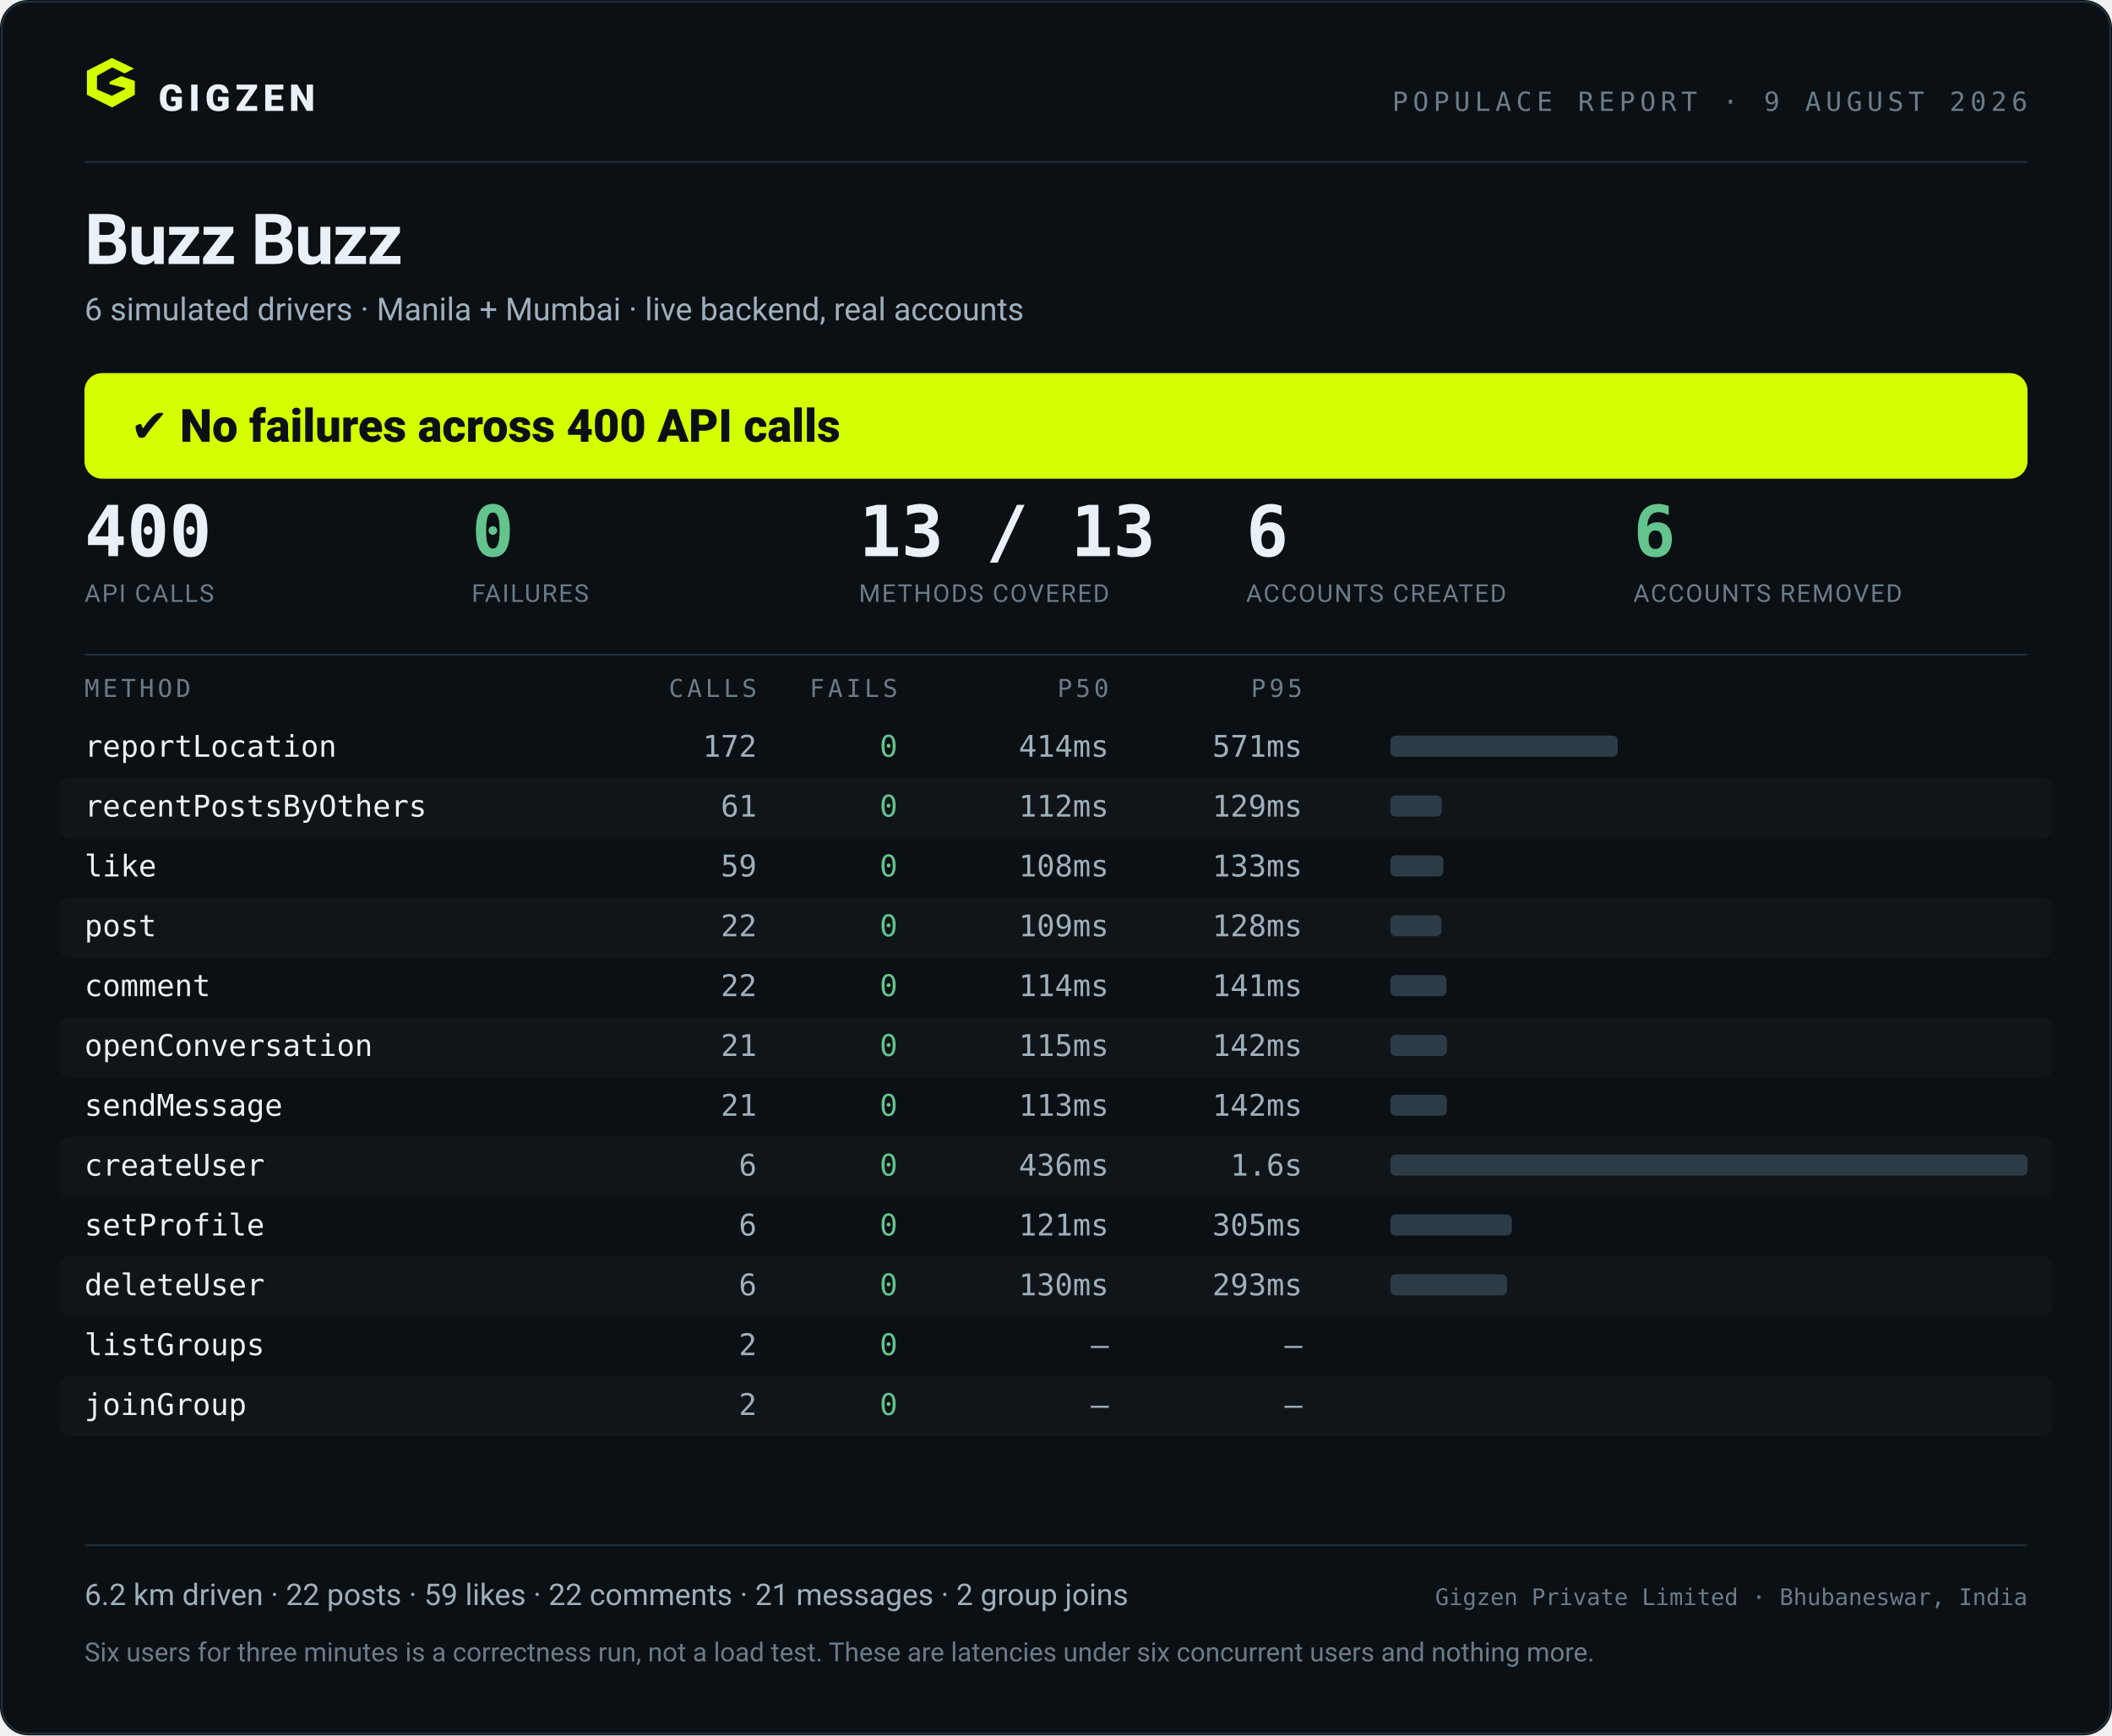
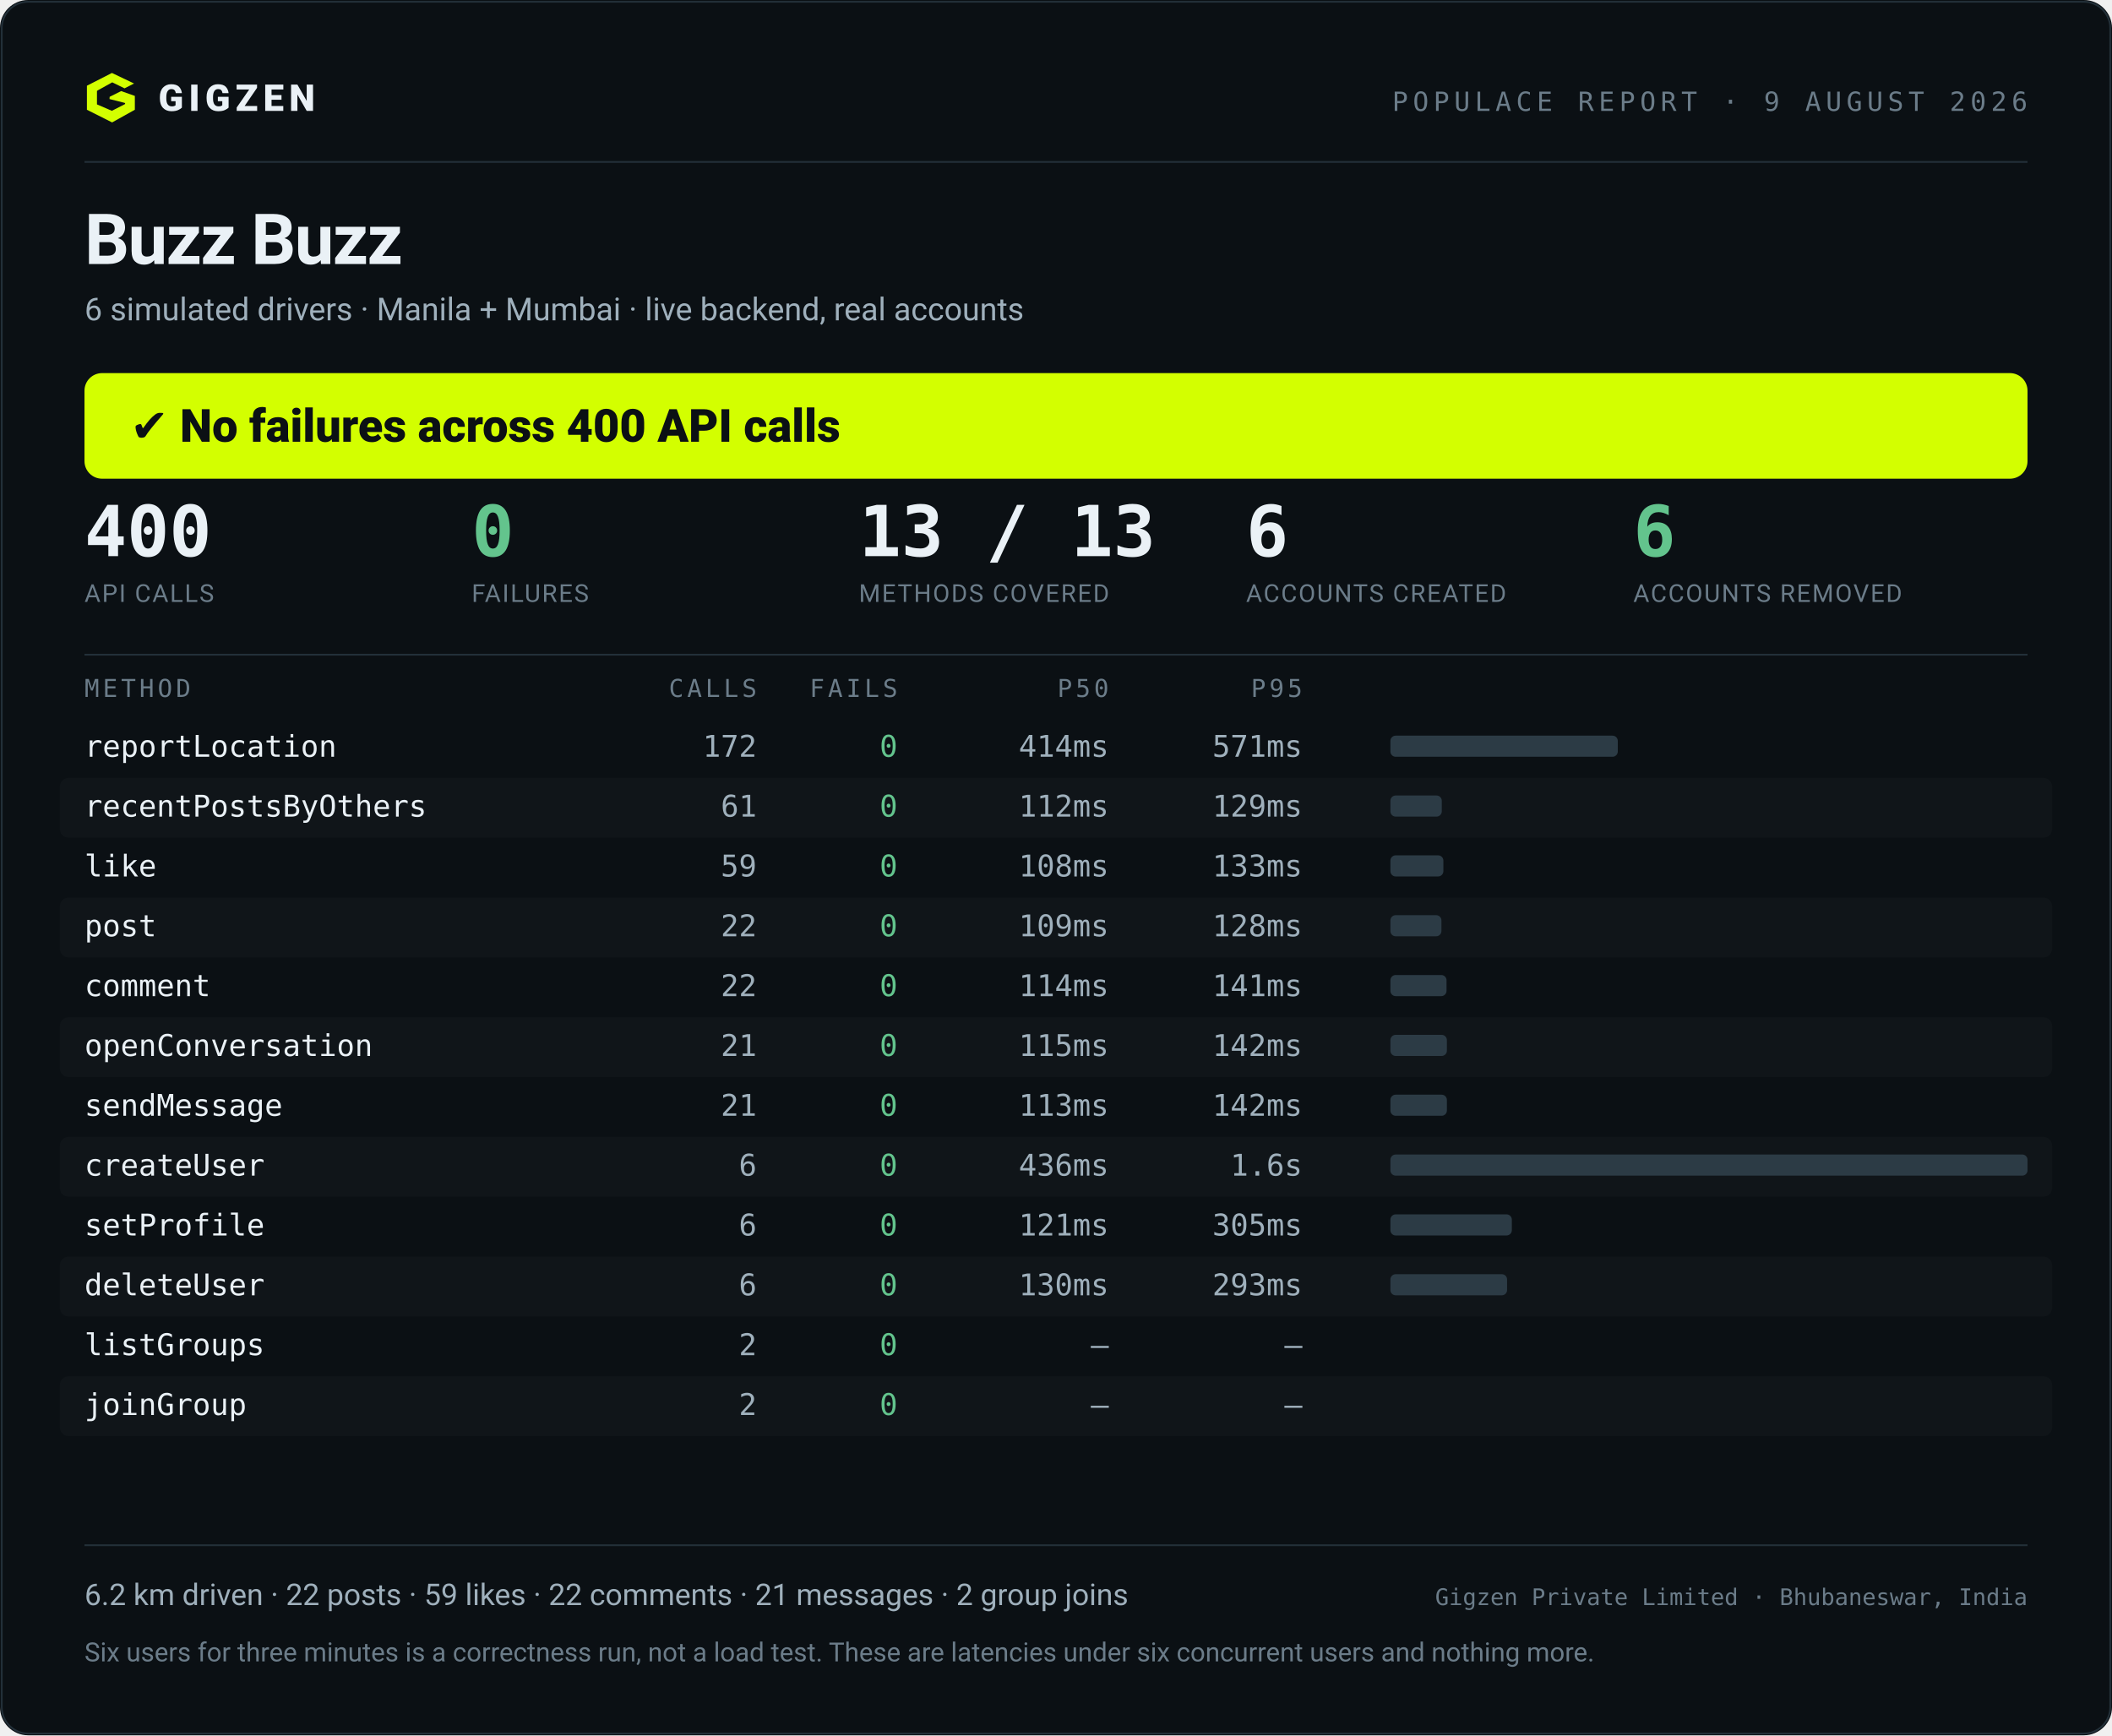
<svg xmlns="http://www.w3.org/2000/svg" viewBox="0 0 1200 986" width="1200" height="986" role="img" aria-label="Populace report for Buzz Buzz, 9 August 2026: no failures across 400 API calls from 6 simulated users across Manila and Mumbai.">
  <rect width="1200" height="986" rx="16" fill="#0B1014" />
  <rect x="1" y="1" width="1198" height="984" rx="15" fill="none" stroke="#233039" />
-   <g transform="translate(48,32) scale(0.46875)" fill="#D3FF00">
+   <g transform="translate(48,40.5) scale(0.46875)" fill="#D3FF00">
    <path d="M33.19 2 L60.1 14.82 L48.54 20.68 L33.66 13.4 L16.25 23.06 L15.14 23.85 L15.14 40.15 L33.19 47.91 L49.02 39.84 L49.34 38.73 L48.54 38.25 L30.34 33.66 L30.5 30.97 L44.43 24.01 L61.05 29.86 L61.05 46.64 L33.5 62 L2.95 46.64 L2.95 17.51 L33.03 2.16 Z" />
  </g>
  <text x="90" y="63" fill="#EAF1F6" font-family="-apple-system,BlinkMacSystemFont,'Segoe UI',Roboto,'Helvetica Neue',Arial,sans-serif" font-size="21" font-weight="800" letter-spacing="0.14em">GIGZEN</text>
  <text x="1152" y="63" fill="#6B7C89" font-family="ui-monospace,'SF Mono',SFMono-Regular,'Cascadia Mono',Menlo,Consolas,monospace" font-size="15" letter-spacing="0.18em" text-anchor="end">POPULACE REPORT · 9 AUGUST 2026</text>
  <line x1="48" y1="92" x2="1152" y2="92" stroke="#233039" />
  <text x="48" y="150" fill="#EAF1F6" font-family="-apple-system,BlinkMacSystemFont,'Segoe UI',Roboto,'Helvetica Neue',Arial,sans-serif" font-size="40" font-weight="700" letter-spacing="-0.02em">Buzz Buzz</text>
  <text x="48" y="182" fill="#9FB0BC" font-family="-apple-system,BlinkMacSystemFont,'Segoe UI',Roboto,'Helvetica Neue',Arial,sans-serif" font-size="18">6 simulated drivers · Manila + Mumbai · live backend, real accounts</text>
  <rect x="48" y="212" width="1104" height="60" rx="10" fill="#D3FF00" />
  <text x="74" y="251" fill="#0B1014" font-family="-apple-system,BlinkMacSystemFont,'Segoe UI',Roboto,'Helvetica Neue',Arial,sans-serif" font-size="26" font-weight="800">✔  No failures across 400 API calls</text>
  <text x="48" y="316" fill="#EAF1F6" font-family="ui-monospace,'SF Mono',SFMono-Regular,'Cascadia Mono',Menlo,Consolas,monospace" font-size="40" font-weight="700">400</text>
  <text x="48" y="342" fill="#6B7C89" font-family="-apple-system,BlinkMacSystemFont,'Segoe UI',Roboto,'Helvetica Neue',Arial,sans-serif" font-size="14" letter-spacing="0.06em">API CALLS</text>
  <text x="268" y="316" fill="#63C48D" font-family="ui-monospace,'SF Mono',SFMono-Regular,'Cascadia Mono',Menlo,Consolas,monospace" font-size="40" font-weight="700">0</text>
  <text x="268" y="342" fill="#6B7C89" font-family="-apple-system,BlinkMacSystemFont,'Segoe UI',Roboto,'Helvetica Neue',Arial,sans-serif" font-size="14" letter-spacing="0.06em">FAILURES</text>
  <text x="488" y="316" fill="#EAF1F6" font-family="ui-monospace,'SF Mono',SFMono-Regular,'Cascadia Mono',Menlo,Consolas,monospace" font-size="40" font-weight="700">13 / 13</text>
  <text x="488" y="342" fill="#6B7C89" font-family="-apple-system,BlinkMacSystemFont,'Segoe UI',Roboto,'Helvetica Neue',Arial,sans-serif" font-size="14" letter-spacing="0.06em">METHODS COVERED</text>
  <text x="708" y="316" fill="#EAF1F6" font-family="ui-monospace,'SF Mono',SFMono-Regular,'Cascadia Mono',Menlo,Consolas,monospace" font-size="40" font-weight="700">6</text>
  <text x="708" y="342" fill="#6B7C89" font-family="-apple-system,BlinkMacSystemFont,'Segoe UI',Roboto,'Helvetica Neue',Arial,sans-serif" font-size="14" letter-spacing="0.06em">ACCOUNTS CREATED</text>
  <text x="928" y="316" fill="#63C48D" font-family="ui-monospace,'SF Mono',SFMono-Regular,'Cascadia Mono',Menlo,Consolas,monospace" font-size="40" font-weight="700">6</text>
  <text x="928" y="342" fill="#6B7C89" font-family="-apple-system,BlinkMacSystemFont,'Segoe UI',Roboto,'Helvetica Neue',Arial,sans-serif" font-size="14" letter-spacing="0.06em">ACCOUNTS REMOVED</text>
  <line x1="48" y1="372" x2="1152" y2="372" stroke="#233039" />
  <text x="48" y="396" fill="#6B7C89" font-family="ui-monospace,'SF Mono',SFMono-Regular,'Cascadia Mono',Menlo,Consolas,monospace" font-size="14" letter-spacing="0.14em">METHOD</text>
  <text x="430" y="396" fill="#6B7C89" font-family="ui-monospace,'SF Mono',SFMono-Regular,'Cascadia Mono',Menlo,Consolas,monospace" font-size="14" letter-spacing="0.14em" text-anchor="end">CALLS</text>
  <text x="510" y="396" fill="#6B7C89" font-family="ui-monospace,'SF Mono',SFMono-Regular,'Cascadia Mono',Menlo,Consolas,monospace" font-size="14" letter-spacing="0.14em" text-anchor="end">FAILS</text>
  <text x="630" y="396" fill="#6B7C89" font-family="ui-monospace,'SF Mono',SFMono-Regular,'Cascadia Mono',Menlo,Consolas,monospace" font-size="14" letter-spacing="0.14em" text-anchor="end">P50</text>
  <text x="740" y="396" fill="#6B7C89" font-family="ui-monospace,'SF Mono',SFMono-Regular,'Cascadia Mono',Menlo,Consolas,monospace" font-size="14" letter-spacing="0.14em" text-anchor="end">P95</text>
  <g>
    <text x="48" y="430" fill="#EAF1F6" font-family="ui-monospace,'SF Mono',SFMono-Regular,'Cascadia Mono',Menlo,Consolas,monospace" font-size="17">reportLocation</text>
    <text x="430" y="430" fill="#9FB0BC" font-family="ui-monospace,'SF Mono',SFMono-Regular,'Cascadia Mono',Menlo,Consolas,monospace" font-size="17" text-anchor="end">172</text>
    <text x="510" y="430" fill="#63C48D" font-family="ui-monospace,'SF Mono',SFMono-Regular,'Cascadia Mono',Menlo,Consolas,monospace" font-size="17" text-anchor="end">0</text>
    <text x="630" y="430" fill="#9FB0BC" font-family="ui-monospace,'SF Mono',SFMono-Regular,'Cascadia Mono',Menlo,Consolas,monospace" font-size="17" text-anchor="end">414ms</text>
    <text x="740" y="430" fill="#9FB0BC" font-family="ui-monospace,'SF Mono',SFMono-Regular,'Cascadia Mono',Menlo,Consolas,monospace" font-size="17" text-anchor="end">571ms</text>
    <rect x="790" y="418" width="129.2" height="12" rx="3" fill="#2C3B45" />
  </g>
  <g>
    <rect x="34" y="442" width="1132" height="34" rx="5" fill="#FFFFFF" opacity="0.022" />
    <text x="48" y="464" fill="#EAF1F6" font-family="ui-monospace,'SF Mono',SFMono-Regular,'Cascadia Mono',Menlo,Consolas,monospace" font-size="17">recentPostsByOthers</text>
    <text x="430" y="464" fill="#9FB0BC" font-family="ui-monospace,'SF Mono',SFMono-Regular,'Cascadia Mono',Menlo,Consolas,monospace" font-size="17" text-anchor="end">61</text>
    <text x="510" y="464" fill="#63C48D" font-family="ui-monospace,'SF Mono',SFMono-Regular,'Cascadia Mono',Menlo,Consolas,monospace" font-size="17" text-anchor="end">0</text>
    <text x="630" y="464" fill="#9FB0BC" font-family="ui-monospace,'SF Mono',SFMono-Regular,'Cascadia Mono',Menlo,Consolas,monospace" font-size="17" text-anchor="end">112ms</text>
    <text x="740" y="464" fill="#9FB0BC" font-family="ui-monospace,'SF Mono',SFMono-Regular,'Cascadia Mono',Menlo,Consolas,monospace" font-size="17" text-anchor="end">129ms</text>
    <rect x="790" y="452" width="29.2" height="12" rx="3" fill="#2C3B45" />
  </g>
  <g>
    <text x="48" y="498" fill="#EAF1F6" font-family="ui-monospace,'SF Mono',SFMono-Regular,'Cascadia Mono',Menlo,Consolas,monospace" font-size="17">like</text>
    <text x="430" y="498" fill="#9FB0BC" font-family="ui-monospace,'SF Mono',SFMono-Regular,'Cascadia Mono',Menlo,Consolas,monospace" font-size="17" text-anchor="end">59</text>
    <text x="510" y="498" fill="#63C48D" font-family="ui-monospace,'SF Mono',SFMono-Regular,'Cascadia Mono',Menlo,Consolas,monospace" font-size="17" text-anchor="end">0</text>
    <text x="630" y="498" fill="#9FB0BC" font-family="ui-monospace,'SF Mono',SFMono-Regular,'Cascadia Mono',Menlo,Consolas,monospace" font-size="17" text-anchor="end">108ms</text>
    <text x="740" y="498" fill="#9FB0BC" font-family="ui-monospace,'SF Mono',SFMono-Regular,'Cascadia Mono',Menlo,Consolas,monospace" font-size="17" text-anchor="end">133ms</text>
    <rect x="790" y="486" width="30.1" height="12" rx="3" fill="#2C3B45" />
  </g>
  <g>
    <rect x="34" y="510" width="1132" height="34" rx="5" fill="#FFFFFF" opacity="0.022" />
    <text x="48" y="532" fill="#EAF1F6" font-family="ui-monospace,'SF Mono',SFMono-Regular,'Cascadia Mono',Menlo,Consolas,monospace" font-size="17">post</text>
    <text x="430" y="532" fill="#9FB0BC" font-family="ui-monospace,'SF Mono',SFMono-Regular,'Cascadia Mono',Menlo,Consolas,monospace" font-size="17" text-anchor="end">22</text>
    <text x="510" y="532" fill="#63C48D" font-family="ui-monospace,'SF Mono',SFMono-Regular,'Cascadia Mono',Menlo,Consolas,monospace" font-size="17" text-anchor="end">0</text>
    <text x="630" y="532" fill="#9FB0BC" font-family="ui-monospace,'SF Mono',SFMono-Regular,'Cascadia Mono',Menlo,Consolas,monospace" font-size="17" text-anchor="end">109ms</text>
    <text x="740" y="532" fill="#9FB0BC" font-family="ui-monospace,'SF Mono',SFMono-Regular,'Cascadia Mono',Menlo,Consolas,monospace" font-size="17" text-anchor="end">128ms</text>
    <rect x="790" y="520" width="29.0" height="12" rx="3" fill="#2C3B45" />
  </g>
  <g>
    <text x="48" y="566" fill="#EAF1F6" font-family="ui-monospace,'SF Mono',SFMono-Regular,'Cascadia Mono',Menlo,Consolas,monospace" font-size="17">comment</text>
    <text x="430" y="566" fill="#9FB0BC" font-family="ui-monospace,'SF Mono',SFMono-Regular,'Cascadia Mono',Menlo,Consolas,monospace" font-size="17" text-anchor="end">22</text>
    <text x="510" y="566" fill="#63C48D" font-family="ui-monospace,'SF Mono',SFMono-Regular,'Cascadia Mono',Menlo,Consolas,monospace" font-size="17" text-anchor="end">0</text>
    <text x="630" y="566" fill="#9FB0BC" font-family="ui-monospace,'SF Mono',SFMono-Regular,'Cascadia Mono',Menlo,Consolas,monospace" font-size="17" text-anchor="end">114ms</text>
    <text x="740" y="566" fill="#9FB0BC" font-family="ui-monospace,'SF Mono',SFMono-Regular,'Cascadia Mono',Menlo,Consolas,monospace" font-size="17" text-anchor="end">141ms</text>
    <rect x="790" y="554" width="31.9" height="12" rx="3" fill="#2C3B45" />
  </g>
  <g>
    <rect x="34" y="578" width="1132" height="34" rx="5" fill="#FFFFFF" opacity="0.022" />
    <text x="48" y="600" fill="#EAF1F6" font-family="ui-monospace,'SF Mono',SFMono-Regular,'Cascadia Mono',Menlo,Consolas,monospace" font-size="17">openConversation</text>
    <text x="430" y="600" fill="#9FB0BC" font-family="ui-monospace,'SF Mono',SFMono-Regular,'Cascadia Mono',Menlo,Consolas,monospace" font-size="17" text-anchor="end">21</text>
    <text x="510" y="600" fill="#63C48D" font-family="ui-monospace,'SF Mono',SFMono-Regular,'Cascadia Mono',Menlo,Consolas,monospace" font-size="17" text-anchor="end">0</text>
    <text x="630" y="600" fill="#9FB0BC" font-family="ui-monospace,'SF Mono',SFMono-Regular,'Cascadia Mono',Menlo,Consolas,monospace" font-size="17" text-anchor="end">115ms</text>
    <text x="740" y="600" fill="#9FB0BC" font-family="ui-monospace,'SF Mono',SFMono-Regular,'Cascadia Mono',Menlo,Consolas,monospace" font-size="17" text-anchor="end">142ms</text>
    <rect x="790" y="588" width="32.1" height="12" rx="3" fill="#2C3B45" />
  </g>
  <g>
    <text x="48" y="634" fill="#EAF1F6" font-family="ui-monospace,'SF Mono',SFMono-Regular,'Cascadia Mono',Menlo,Consolas,monospace" font-size="17">sendMessage</text>
    <text x="430" y="634" fill="#9FB0BC" font-family="ui-monospace,'SF Mono',SFMono-Regular,'Cascadia Mono',Menlo,Consolas,monospace" font-size="17" text-anchor="end">21</text>
    <text x="510" y="634" fill="#63C48D" font-family="ui-monospace,'SF Mono',SFMono-Regular,'Cascadia Mono',Menlo,Consolas,monospace" font-size="17" text-anchor="end">0</text>
    <text x="630" y="634" fill="#9FB0BC" font-family="ui-monospace,'SF Mono',SFMono-Regular,'Cascadia Mono',Menlo,Consolas,monospace" font-size="17" text-anchor="end">113ms</text>
    <text x="740" y="634" fill="#9FB0BC" font-family="ui-monospace,'SF Mono',SFMono-Regular,'Cascadia Mono',Menlo,Consolas,monospace" font-size="17" text-anchor="end">142ms</text>
    <rect x="790" y="622" width="32.1" height="12" rx="3" fill="#2C3B45" />
  </g>
  <g>
    <rect x="34" y="646" width="1132" height="34" rx="5" fill="#FFFFFF" opacity="0.022" />
    <text x="48" y="668" fill="#EAF1F6" font-family="ui-monospace,'SF Mono',SFMono-Regular,'Cascadia Mono',Menlo,Consolas,monospace" font-size="17">createUser</text>
    <text x="430" y="668" fill="#9FB0BC" font-family="ui-monospace,'SF Mono',SFMono-Regular,'Cascadia Mono',Menlo,Consolas,monospace" font-size="17" text-anchor="end">6</text>
    <text x="510" y="668" fill="#63C48D" font-family="ui-monospace,'SF Mono',SFMono-Regular,'Cascadia Mono',Menlo,Consolas,monospace" font-size="17" text-anchor="end">0</text>
    <text x="630" y="668" fill="#9FB0BC" font-family="ui-monospace,'SF Mono',SFMono-Regular,'Cascadia Mono',Menlo,Consolas,monospace" font-size="17" text-anchor="end">436ms</text>
    <text x="740" y="668" fill="#9FB0BC" font-family="ui-monospace,'SF Mono',SFMono-Regular,'Cascadia Mono',Menlo,Consolas,monospace" font-size="17" text-anchor="end">1.6s</text>
    <rect x="790" y="656" width="362.0" height="12" rx="3" fill="#2C3B45" />
  </g>
  <g>
    <text x="48" y="702" fill="#EAF1F6" font-family="ui-monospace,'SF Mono',SFMono-Regular,'Cascadia Mono',Menlo,Consolas,monospace" font-size="17">setProfile</text>
    <text x="430" y="702" fill="#9FB0BC" font-family="ui-monospace,'SF Mono',SFMono-Regular,'Cascadia Mono',Menlo,Consolas,monospace" font-size="17" text-anchor="end">6</text>
    <text x="510" y="702" fill="#63C48D" font-family="ui-monospace,'SF Mono',SFMono-Regular,'Cascadia Mono',Menlo,Consolas,monospace" font-size="17" text-anchor="end">0</text>
    <text x="630" y="702" fill="#9FB0BC" font-family="ui-monospace,'SF Mono',SFMono-Regular,'Cascadia Mono',Menlo,Consolas,monospace" font-size="17" text-anchor="end">121ms</text>
    <text x="740" y="702" fill="#9FB0BC" font-family="ui-monospace,'SF Mono',SFMono-Regular,'Cascadia Mono',Menlo,Consolas,monospace" font-size="17" text-anchor="end">305ms</text>
    <rect x="790" y="690" width="69.0" height="12" rx="3" fill="#2C3B45" />
  </g>
  <g>
    <rect x="34" y="714" width="1132" height="34" rx="5" fill="#FFFFFF" opacity="0.022" />
    <text x="48" y="736" fill="#EAF1F6" font-family="ui-monospace,'SF Mono',SFMono-Regular,'Cascadia Mono',Menlo,Consolas,monospace" font-size="17">deleteUser</text>
    <text x="430" y="736" fill="#9FB0BC" font-family="ui-monospace,'SF Mono',SFMono-Regular,'Cascadia Mono',Menlo,Consolas,monospace" font-size="17" text-anchor="end">6</text>
    <text x="510" y="736" fill="#63C48D" font-family="ui-monospace,'SF Mono',SFMono-Regular,'Cascadia Mono',Menlo,Consolas,monospace" font-size="17" text-anchor="end">0</text>
    <text x="630" y="736" fill="#9FB0BC" font-family="ui-monospace,'SF Mono',SFMono-Regular,'Cascadia Mono',Menlo,Consolas,monospace" font-size="17" text-anchor="end">130ms</text>
    <text x="740" y="736" fill="#9FB0BC" font-family="ui-monospace,'SF Mono',SFMono-Regular,'Cascadia Mono',Menlo,Consolas,monospace" font-size="17" text-anchor="end">293ms</text>
    <rect x="790" y="724" width="66.3" height="12" rx="3" fill="#2C3B45" />
  </g>
  <g>
    <text x="48" y="770" fill="#EAF1F6" font-family="ui-monospace,'SF Mono',SFMono-Regular,'Cascadia Mono',Menlo,Consolas,monospace" font-size="17">listGroups</text>
    <text x="430" y="770" fill="#9FB0BC" font-family="ui-monospace,'SF Mono',SFMono-Regular,'Cascadia Mono',Menlo,Consolas,monospace" font-size="17" text-anchor="end">2</text>
    <text x="510" y="770" fill="#63C48D" font-family="ui-monospace,'SF Mono',SFMono-Regular,'Cascadia Mono',Menlo,Consolas,monospace" font-size="17" text-anchor="end">0</text>
    <text x="630" y="770" fill="#9FB0BC" font-family="ui-monospace,'SF Mono',SFMono-Regular,'Cascadia Mono',Menlo,Consolas,monospace" font-size="17" text-anchor="end">—</text>
    <text x="740" y="770" fill="#9FB0BC" font-family="ui-monospace,'SF Mono',SFMono-Regular,'Cascadia Mono',Menlo,Consolas,monospace" font-size="17" text-anchor="end">—</text>
  </g>
  <g>
    <rect x="34" y="782" width="1132" height="34" rx="5" fill="#FFFFFF" opacity="0.022" />
    <text x="48" y="804" fill="#EAF1F6" font-family="ui-monospace,'SF Mono',SFMono-Regular,'Cascadia Mono',Menlo,Consolas,monospace" font-size="17">joinGroup</text>
    <text x="430" y="804" fill="#9FB0BC" font-family="ui-monospace,'SF Mono',SFMono-Regular,'Cascadia Mono',Menlo,Consolas,monospace" font-size="17" text-anchor="end">2</text>
    <text x="510" y="804" fill="#63C48D" font-family="ui-monospace,'SF Mono',SFMono-Regular,'Cascadia Mono',Menlo,Consolas,monospace" font-size="17" text-anchor="end">0</text>
    <text x="630" y="804" fill="#9FB0BC" font-family="ui-monospace,'SF Mono',SFMono-Regular,'Cascadia Mono',Menlo,Consolas,monospace" font-size="17" text-anchor="end">—</text>
    <text x="740" y="804" fill="#9FB0BC" font-family="ui-monospace,'SF Mono',SFMono-Regular,'Cascadia Mono',Menlo,Consolas,monospace" font-size="17" text-anchor="end">—</text>
  </g>
  <line x1="48" y1="878" x2="1152" y2="878" stroke="#233039" />
  <text x="48" y="912" fill="#9FB0BC" font-family="-apple-system,BlinkMacSystemFont,'Segoe UI',Roboto,'Helvetica Neue',Arial,sans-serif" font-size="17">6.2 km driven · 22 posts · 59 likes · 22 comments · 21 messages · 2 group joins</text>
  <text x="1152" y="912" fill="#6B7C89" font-family="ui-monospace,'SF Mono',SFMono-Regular,'Cascadia Mono',Menlo,Consolas,monospace" font-size="13" text-anchor="end">Gigzen Private Limited · Bhubaneswar, India</text>
  <text x="48" y="944" fill="#6B7C89" font-family="-apple-system,BlinkMacSystemFont,'Segoe UI',Roboto,'Helvetica Neue',Arial,sans-serif" font-size="15">Six users for three minutes is a correctness run, not a load test. These are latencies under six concurrent users and nothing more.</text>
</svg>
